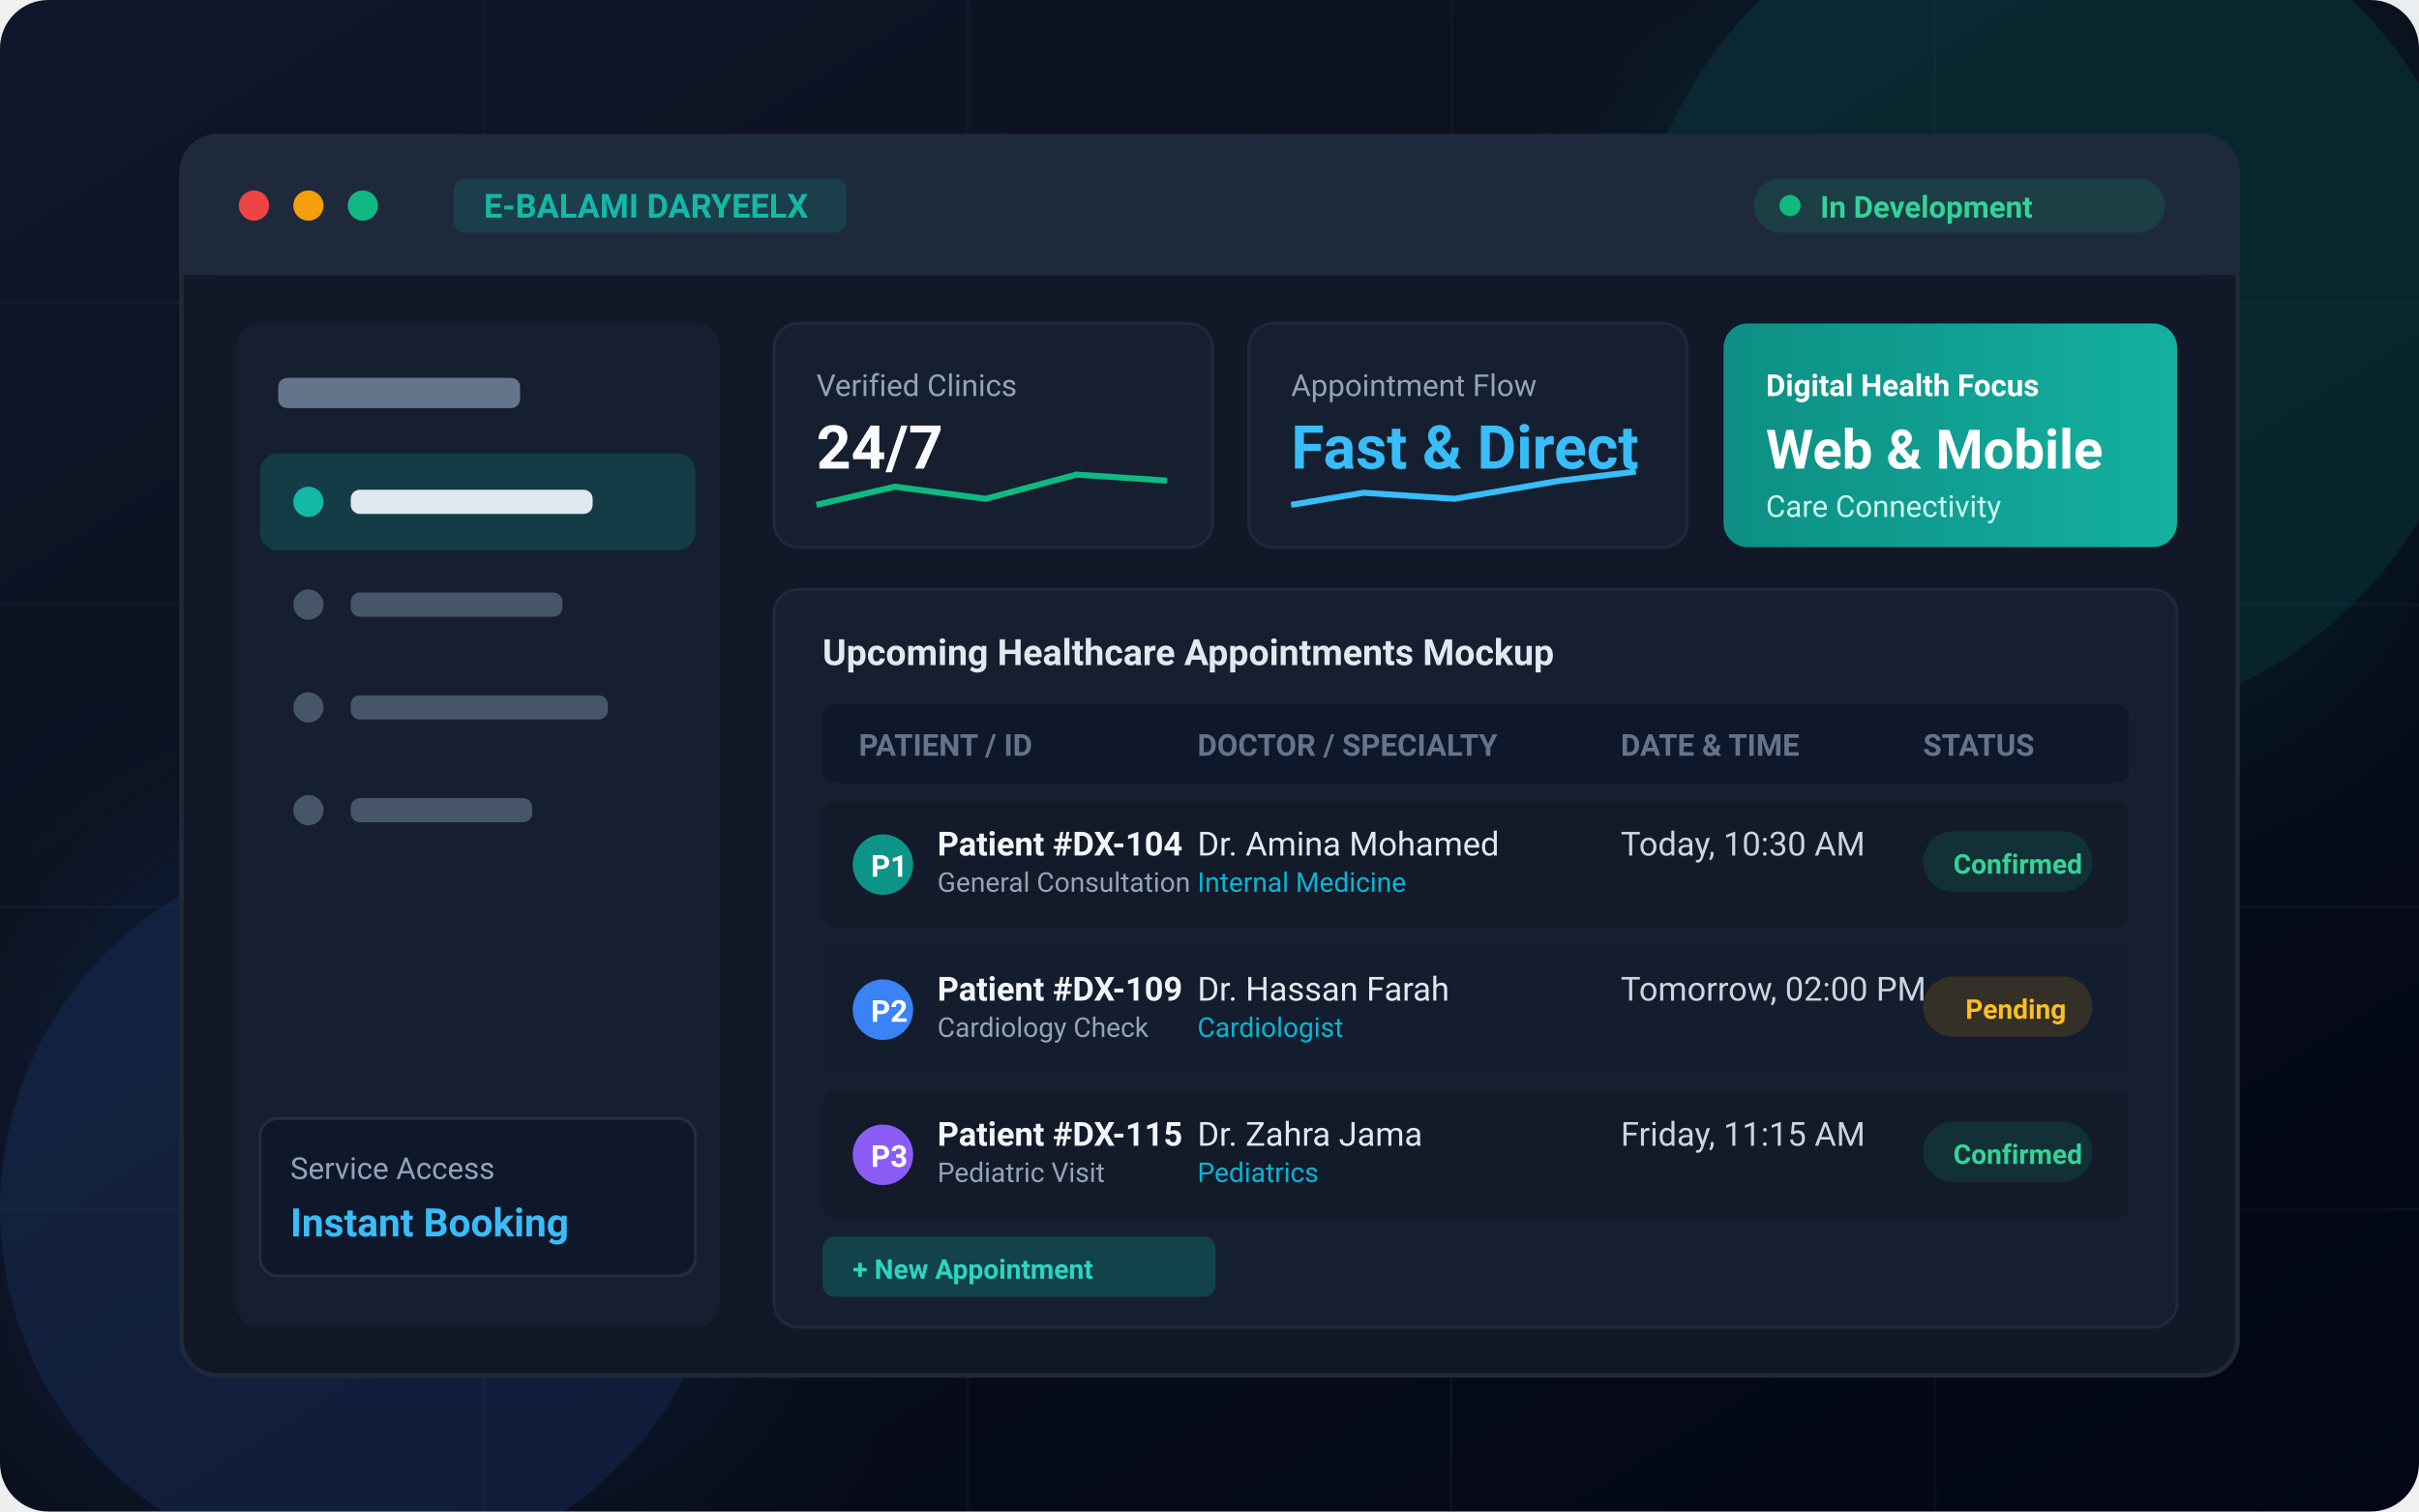
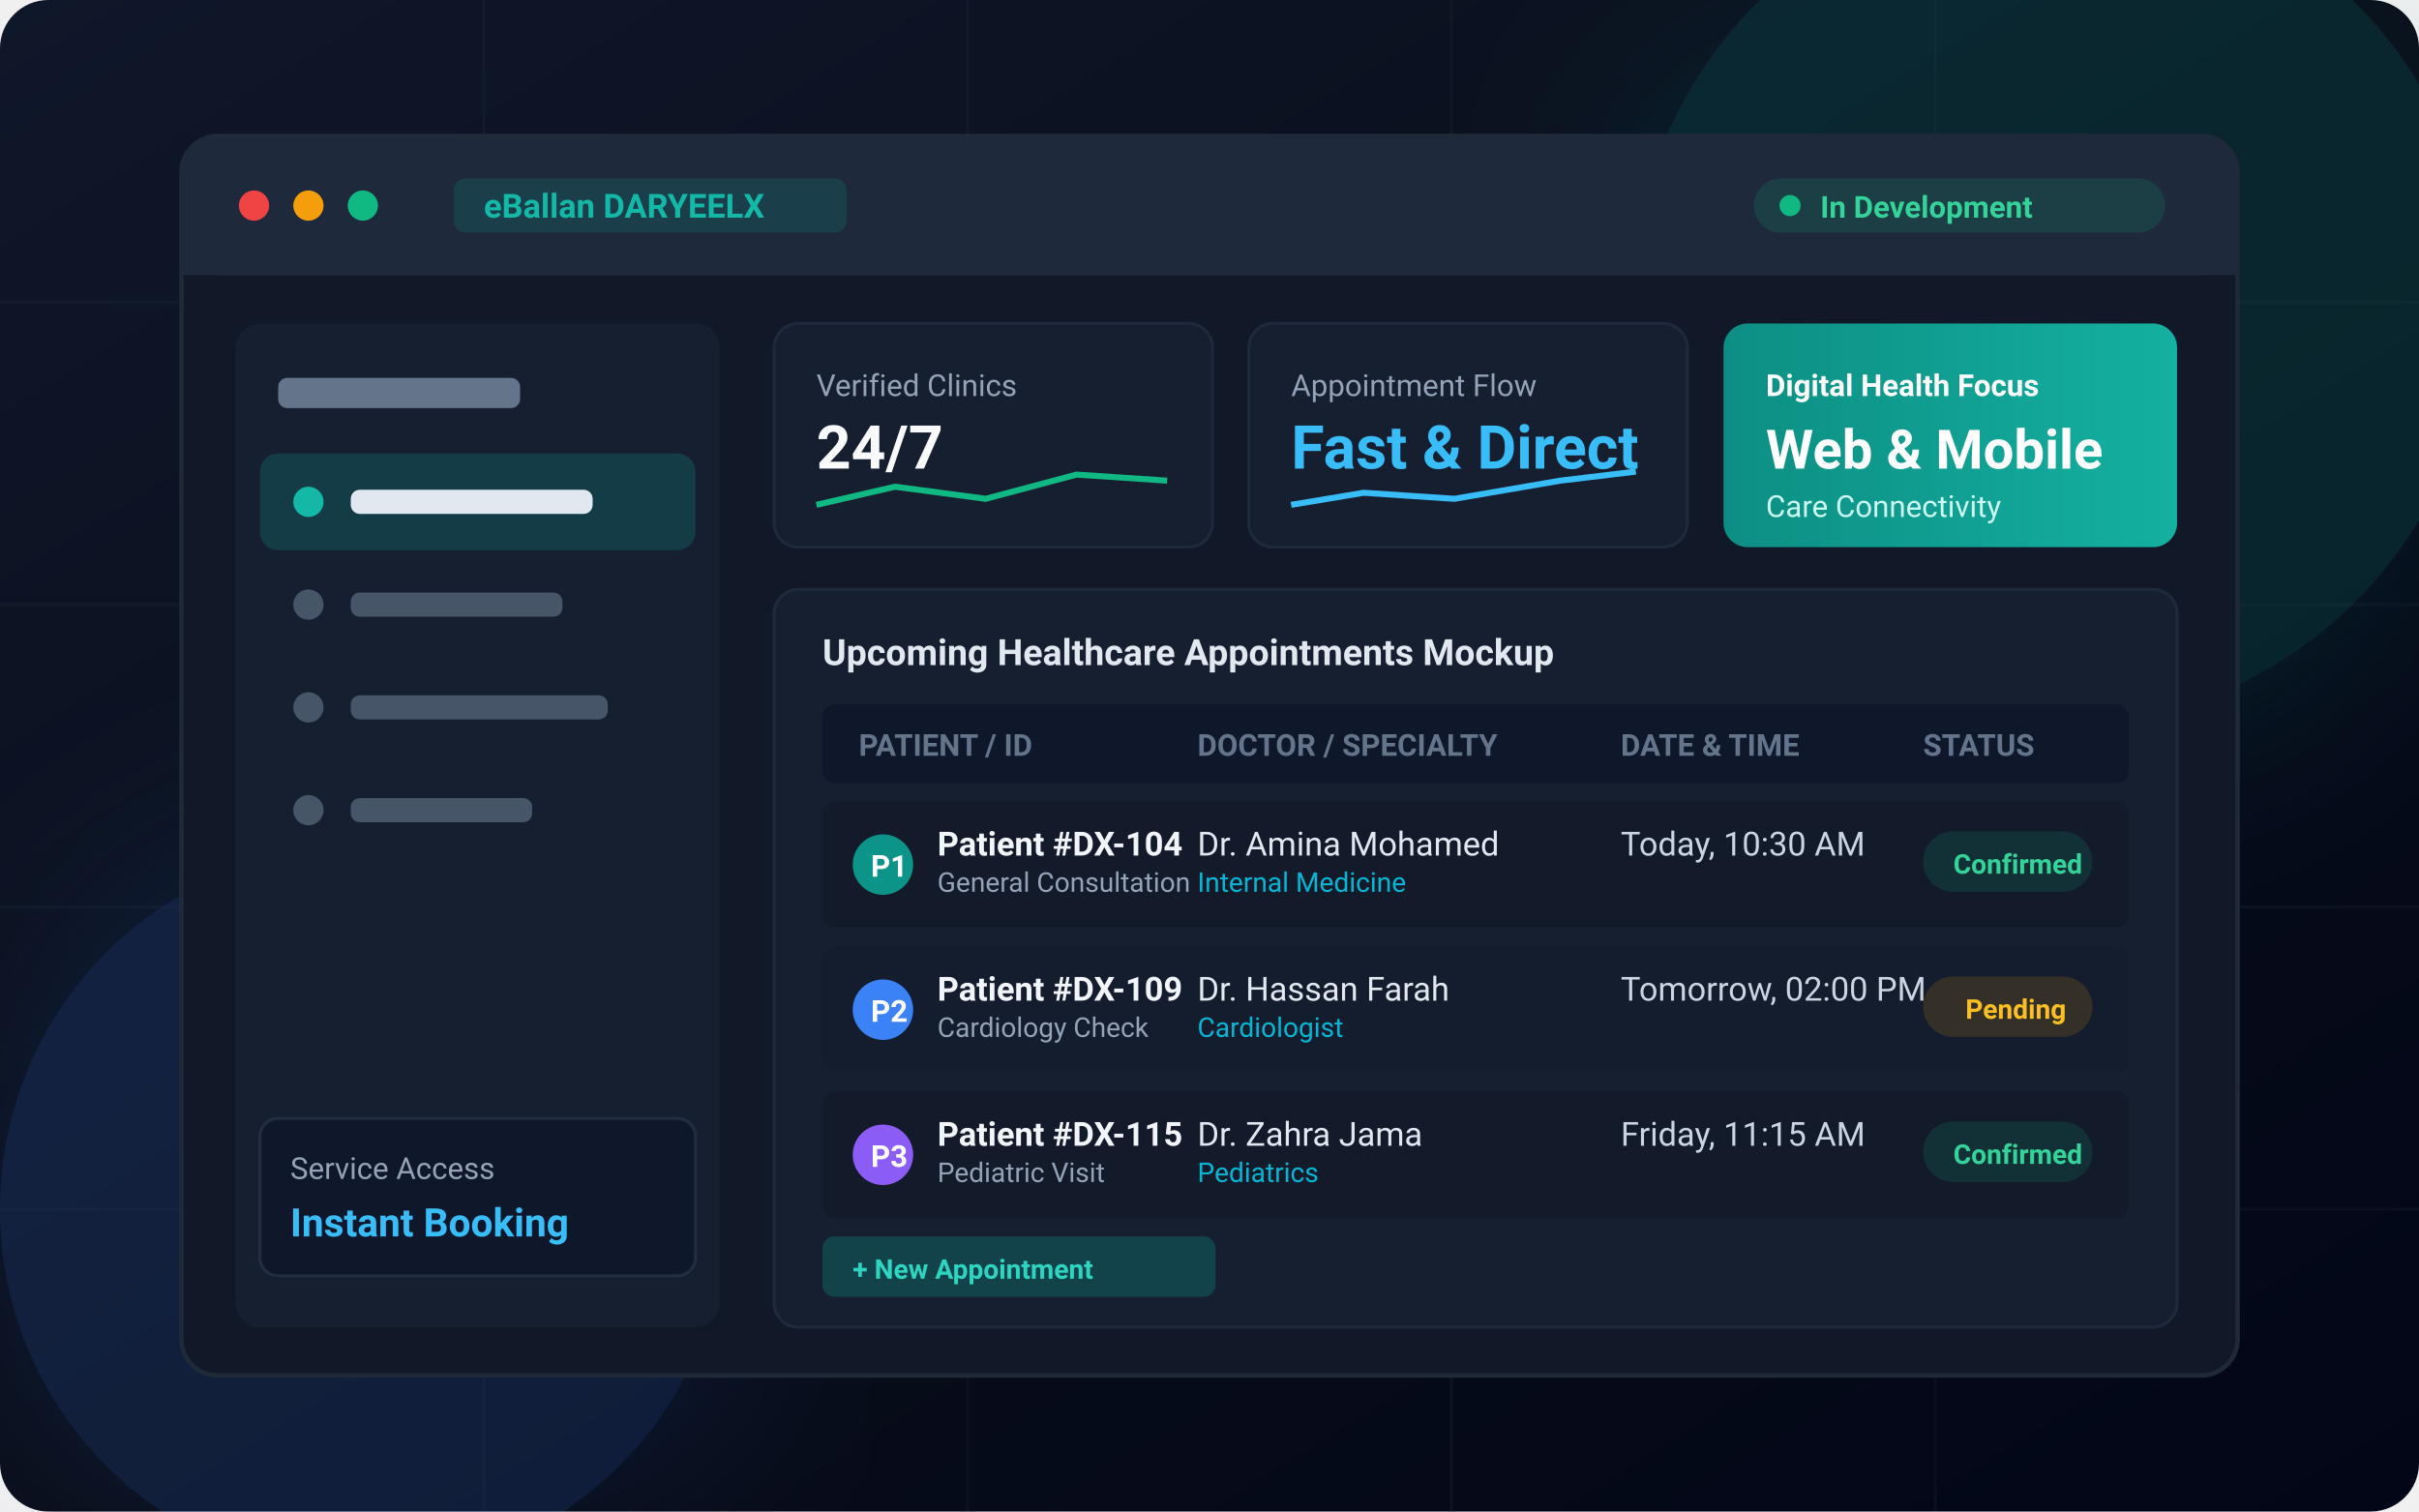
<svg xmlns="http://www.w3.org/2000/svg" viewBox="0 0 800 500" width="100%" height="100%">
  <defs>
    <linearGradient id="bgGradD" x1="0%" y1="0%" x2="100%" y2="100%">
      <stop offset="0%" stop-color="#0F172A" />
      <stop offset="50%" stop-color="#090E1A" />
      <stop offset="100%" stop-color="#020617" />
    </linearGradient>
    <linearGradient id="tealGrad" x1="0%" y1="0%" x2="100%" y2="0%">
      <stop offset="0%" stop-color="#0D9488" />
      <stop offset="100%" stop-color="#14B8A6" />
    </linearGradient>
    <linearGradient id="cyanGrad" x1="0%" y1="0%" x2="100%" y2="100%">
      <stop offset="0%" stop-color="#06B6D4" />
      <stop offset="100%" stop-color="#3B82F6" />
    </linearGradient>
    <linearGradient id="glassGrad" x1="0%" y1="0%" x2="0%" y2="100%">
      <stop offset="0%" stop-color="#FFFFFF" stop-opacity="0.08" />
      <stop offset="100%" stop-color="#FFFFFF" stop-opacity="0.02" />
    </linearGradient>
    <filter id="glowD" x="-20%" y="-20%" width="140%" height="140%">
      <feGaussianBlur stdDeviation="35" result="blur" />
      <feComposite in="SourceGraphic" in2="blur" operator="over" />
    </filter>
  </defs>
  <rect width="800" height="500" rx="16" fill="url(#bgGradD)" />
  <circle cx="680" cy="100" r="140" fill="#0D9488" opacity="0.18" filter="url(#glowD)" />
  <circle cx="120" cy="400" r="120" fill="#3B82F6" opacity="0.15" filter="url(#glowD)" />
  <path d="M0 100 H800 M0 200 H800 M0 300 H800 M0 400 H800 M160 0 V500 M320 0 V500 M480 0 V500 M640 0 V500" stroke="#334155" stroke-opacity="0.15" stroke-width="1" />
  <g transform="translate(60, 45)">
    <rect width="680" height="410" rx="12" fill="#111827" stroke="#1F2937" stroke-width="1.5" />
    <rect width="680" height="46" rx="12" fill="#1E293B" />
    <rect y="36" width="680" height="10" fill="#1E293B" />
    <circle cx="24" cy="23" r="5" fill="#EF4444" />
    <circle cx="42" cy="23" r="5" fill="#F59E0B" />
    <circle cx="60" cy="23" r="5" fill="#10B981" />
    <rect x="90" y="14" width="130" height="18" rx="4" fill="#0D9488" fill-opacity="0.2" />
-     <text x="100" y="27" font-family="-apple-system, BlinkMacSystemFont, 'Segoe UI', Roboto, sans-serif" font-size="11" font-weight="600" fill="#14B8A6">E-BALAMI DARYEELX</text>
+     <text x="100" y="27" font-family="-apple-system, BlinkMacSystemFont, 'Segoe UI', Roboto, sans-serif" font-size="11" font-weight="600" fill="#14B8A6">eBallan DARYEELX</text>
    <rect x="520" y="14" width="136" height="18" rx="9" fill="#10B981" fill-opacity="0.15" />
    <circle cx="532" cy="23" r="3.5" fill="#10B981" />
    <text x="542" y="27" font-family="-apple-system, BlinkMacSystemFont, 'Segoe UI', Roboto, sans-serif" font-size="10" font-weight="600" fill="#34D399">In Development</text>
    <rect x="18" y="62" width="160" height="332" rx="8" fill="#161F30" />
    <rect x="32" y="80" width="80" height="10" rx="3" fill="#64748B" />
    <rect x="26" y="105" width="144" height="32" rx="6" fill="#0D9488" fill-opacity="0.25" />
    <circle cx="42" cy="121" r="5" fill="#14B8A6" />
    <rect x="56" y="117" width="80" height="8" rx="3" fill="#E2E8F0" />
    <circle cx="42" cy="155" r="5" fill="#475569" />
    <rect x="56" y="151" width="70" height="8" rx="3" fill="#475569" />
    <circle cx="42" cy="189" r="5" fill="#475569" />
    <rect x="56" y="185" width="85" height="8" rx="3" fill="#475569" />
    <circle cx="42" cy="223" r="5" fill="#475569" />
    <rect x="56" y="219" width="60" height="8" rx="3" fill="#475569" />
    <rect x="26" y="325" width="144" height="52" rx="6" fill="#0F172A" stroke="#334155" stroke-opacity="0.5" />
    <text x="36" y="345" font-family="-apple-system, BlinkMacSystemFont, 'Segoe UI', Roboto, sans-serif" font-size="10" fill="#94A3B8">Service Access</text>
    <text x="36" y="364" font-family="-apple-system, BlinkMacSystemFont, 'Segoe UI', Roboto, sans-serif" font-size="13" font-weight="700" fill="#38BDF8">Instant Booking</text>
    <g transform="translate(196, 62)">
      <rect width="145" height="74" rx="8" fill="#161F30" stroke="#1E293B" />
      <text x="14" y="24" font-family="-apple-system, BlinkMacSystemFont, 'Segoe UI', Roboto, sans-serif" font-size="10" fill="#94A3B8">Verified Clinics</text>
      <text x="14" y="48" font-family="-apple-system, BlinkMacSystemFont, 'Segoe UI', Roboto, sans-serif" font-size="20" font-weight="700" fill="#F8FAFC">24/7</text>
      <path d="M14 60 L40 54 L70 58 L100 50 L130 52" stroke="#10B981" stroke-width="2" fill="none" />
      <rect x="157" width="145" height="74" rx="8" fill="#161F30" stroke="#1E293B" />
      <text x="171" y="24" font-family="-apple-system, BlinkMacSystemFont, 'Segoe UI', Roboto, sans-serif" font-size="10" fill="#94A3B8">Appointment Flow</text>
      <text x="171" y="48" font-family="-apple-system, BlinkMacSystemFont, 'Segoe UI', Roboto, sans-serif" font-size="20" font-weight="700" fill="#38BDF8">Fast &amp; Direct</text>
      <path d="M171 60 L195 56 L225 58 L260 52 L285 49" stroke="#38BDF8" stroke-width="2" fill="none" />
      <rect x="314" width="150" height="74" rx="8" fill="url(#tealGrad)" opacity="0.95" />
      <text x="328" y="24" font-family="-apple-system, BlinkMacSystemFont, 'Segoe UI', Roboto, sans-serif" font-size="10" font-weight="600" fill="#FFFFFF">Digital Health Focus</text>
      <text x="328" y="48" font-family="-apple-system, BlinkMacSystemFont, 'Segoe UI', Roboto, sans-serif" font-size="18" font-weight="700" fill="#FFFFFF">Web &amp; Mobile</text>
      <text x="328" y="64" font-family="-apple-system, BlinkMacSystemFont, 'Segoe UI', Roboto, sans-serif" font-size="10" fill="#CCFBF1">Care Connectivity</text>
    </g>
    <g transform="translate(196, 150)">
      <rect width="464" height="244" rx="8" fill="#161F30" stroke="#1E293B" />
      <text x="16" y="25" font-family="-apple-system, BlinkMacSystemFont, 'Segoe UI', Roboto, sans-serif" font-size="12" font-weight="700" fill="#E2E8F0">Upcoming Healthcare Appointments Mockup</text>
      <rect x="16" y="38" width="432" height="26" rx="4" fill="#0F172A" />
      <text x="28" y="55" font-family="-apple-system, BlinkMacSystemFont, 'Segoe UI', Roboto, sans-serif" font-size="10" font-weight="600" fill="#64748B">PATIENT / ID</text>
      <text x="140" y="55" font-family="-apple-system, BlinkMacSystemFont, 'Segoe UI', Roboto, sans-serif" font-size="10" font-weight="600" fill="#64748B">DOCTOR / SPECIALTY</text>
      <text x="280" y="55" font-family="-apple-system, BlinkMacSystemFont, 'Segoe UI', Roboto, sans-serif" font-size="10" font-weight="600" fill="#64748B">DATE &amp; TIME</text>
      <text x="380" y="55" font-family="-apple-system, BlinkMacSystemFont, 'Segoe UI', Roboto, sans-serif" font-size="10" font-weight="600" fill="#64748B">STATUS</text>
      <rect x="16" y="70" width="432" height="42" rx="4" fill="#111827" fill-opacity="0.6" />
      <circle cx="36" cy="91" r="10" fill="#0D9488" />
      <text x="32" y="95" font-family="-apple-system, BlinkMacSystemFont, 'Segoe UI', Roboto, sans-serif" font-size="10" font-weight="700" fill="#FFF">P1</text>
      <text x="54" y="88" font-family="-apple-system, BlinkMacSystemFont, 'Segoe UI', Roboto, sans-serif" font-size="11" font-weight="600" fill="#F1F5F9">Patient #DX-104</text>
      <text x="54" y="100" font-family="-apple-system, BlinkMacSystemFont, 'Segoe UI', Roboto, sans-serif" font-size="9" fill="#94A3B8">General Consultation</text>
      <text x="140" y="88" font-family="-apple-system, BlinkMacSystemFont, 'Segoe UI', Roboto, sans-serif" font-size="11" fill="#E2E8F0">Dr. Amina Mohamed</text>
      <text x="140" y="100" font-family="-apple-system, BlinkMacSystemFont, 'Segoe UI', Roboto, sans-serif" font-size="9" fill="#06B6D4">Internal Medicine</text>
      <text x="280" y="88" font-family="-apple-system, BlinkMacSystemFont, 'Segoe UI', Roboto, sans-serif" font-size="11" fill="#CBD5E1">Today, 10:30 AM</text>
      <rect x="380" y="80" width="56" height="20" rx="10" fill="#10B981" fill-opacity="0.15" />
      <text x="390" y="94" font-family="-apple-system, BlinkMacSystemFont, 'Segoe UI', Roboto, sans-serif" font-size="9" font-weight="600" fill="#34D399">Confirmed</text>
      <rect x="16" y="118" width="432" height="42" rx="4" fill="#111827" fill-opacity="0.3" />
      <circle cx="36" cy="139" r="10" fill="#3B82F6" />
      <text x="32" y="143" font-family="-apple-system, BlinkMacSystemFont, 'Segoe UI', Roboto, sans-serif" font-size="10" font-weight="700" fill="#FFF">P2</text>
      <text x="54" y="136" font-family="-apple-system, BlinkMacSystemFont, 'Segoe UI', Roboto, sans-serif" font-size="11" font-weight="600" fill="#F1F5F9">Patient #DX-109</text>
      <text x="54" y="148" font-family="-apple-system, BlinkMacSystemFont, 'Segoe UI', Roboto, sans-serif" font-size="9" fill="#94A3B8">Cardiology Check</text>
      <text x="140" y="136" font-family="-apple-system, BlinkMacSystemFont, 'Segoe UI', Roboto, sans-serif" font-size="11" fill="#E2E8F0">Dr. Hassan Farah</text>
      <text x="140" y="148" font-family="-apple-system, BlinkMacSystemFont, 'Segoe UI', Roboto, sans-serif" font-size="9" fill="#06B6D4">Cardiologist</text>
      <text x="280" y="136" font-family="-apple-system, BlinkMacSystemFont, 'Segoe UI', Roboto, sans-serif" font-size="11" fill="#CBD5E1">Tomorrow, 02:00 PM</text>
      <rect x="380" y="128" width="56" height="20" rx="10" fill="#F59E0B" fill-opacity="0.15" />
      <text x="394" y="142" font-family="-apple-system, BlinkMacSystemFont, 'Segoe UI', Roboto, sans-serif" font-size="9" font-weight="600" fill="#FBBF24">Pending</text>
      <rect x="16" y="166" width="432" height="42" rx="4" fill="#111827" fill-opacity="0.6" />
      <circle cx="36" cy="187" r="10" fill="#8B5CF6" />
      <text x="32" y="191" font-family="-apple-system, BlinkMacSystemFont, 'Segoe UI', Roboto, sans-serif" font-size="10" font-weight="700" fill="#FFF">P3</text>
      <text x="54" y="184" font-family="-apple-system, BlinkMacSystemFont, 'Segoe UI', Roboto, sans-serif" font-size="11" font-weight="600" fill="#F1F5F9">Patient #DX-115</text>
      <text x="54" y="196" font-family="-apple-system, BlinkMacSystemFont, 'Segoe UI', Roboto, sans-serif" font-size="9" fill="#94A3B8">Pediatric Visit</text>
      <text x="140" y="184" font-family="-apple-system, BlinkMacSystemFont, 'Segoe UI', Roboto, sans-serif" font-size="11" fill="#E2E8F0">Dr. Zahra Jama</text>
      <text x="140" y="196" font-family="-apple-system, BlinkMacSystemFont, 'Segoe UI', Roboto, sans-serif" font-size="9" fill="#06B6D4">Pediatrics</text>
      <text x="280" y="184" font-family="-apple-system, BlinkMacSystemFont, 'Segoe UI', Roboto, sans-serif" font-size="11" fill="#CBD5E1">Friday, 11:15 AM</text>
      <rect x="380" y="176" width="56" height="20" rx="10" fill="#10B981" fill-opacity="0.15" />
      <text x="390" y="190" font-family="-apple-system, BlinkMacSystemFont, 'Segoe UI', Roboto, sans-serif" font-size="9" font-weight="600" fill="#34D399">Confirmed</text>
      <rect x="16" y="214" width="130" height="20" rx="4" fill="#0D9488" fill-opacity="0.3" />
      <text x="26" y="228" font-family="-apple-system, BlinkMacSystemFont, 'Segoe UI', Roboto, sans-serif" font-size="9" font-weight="600" fill="#2DD4BF">+ New Appointment</text>
    </g>
  </g>
</svg>
